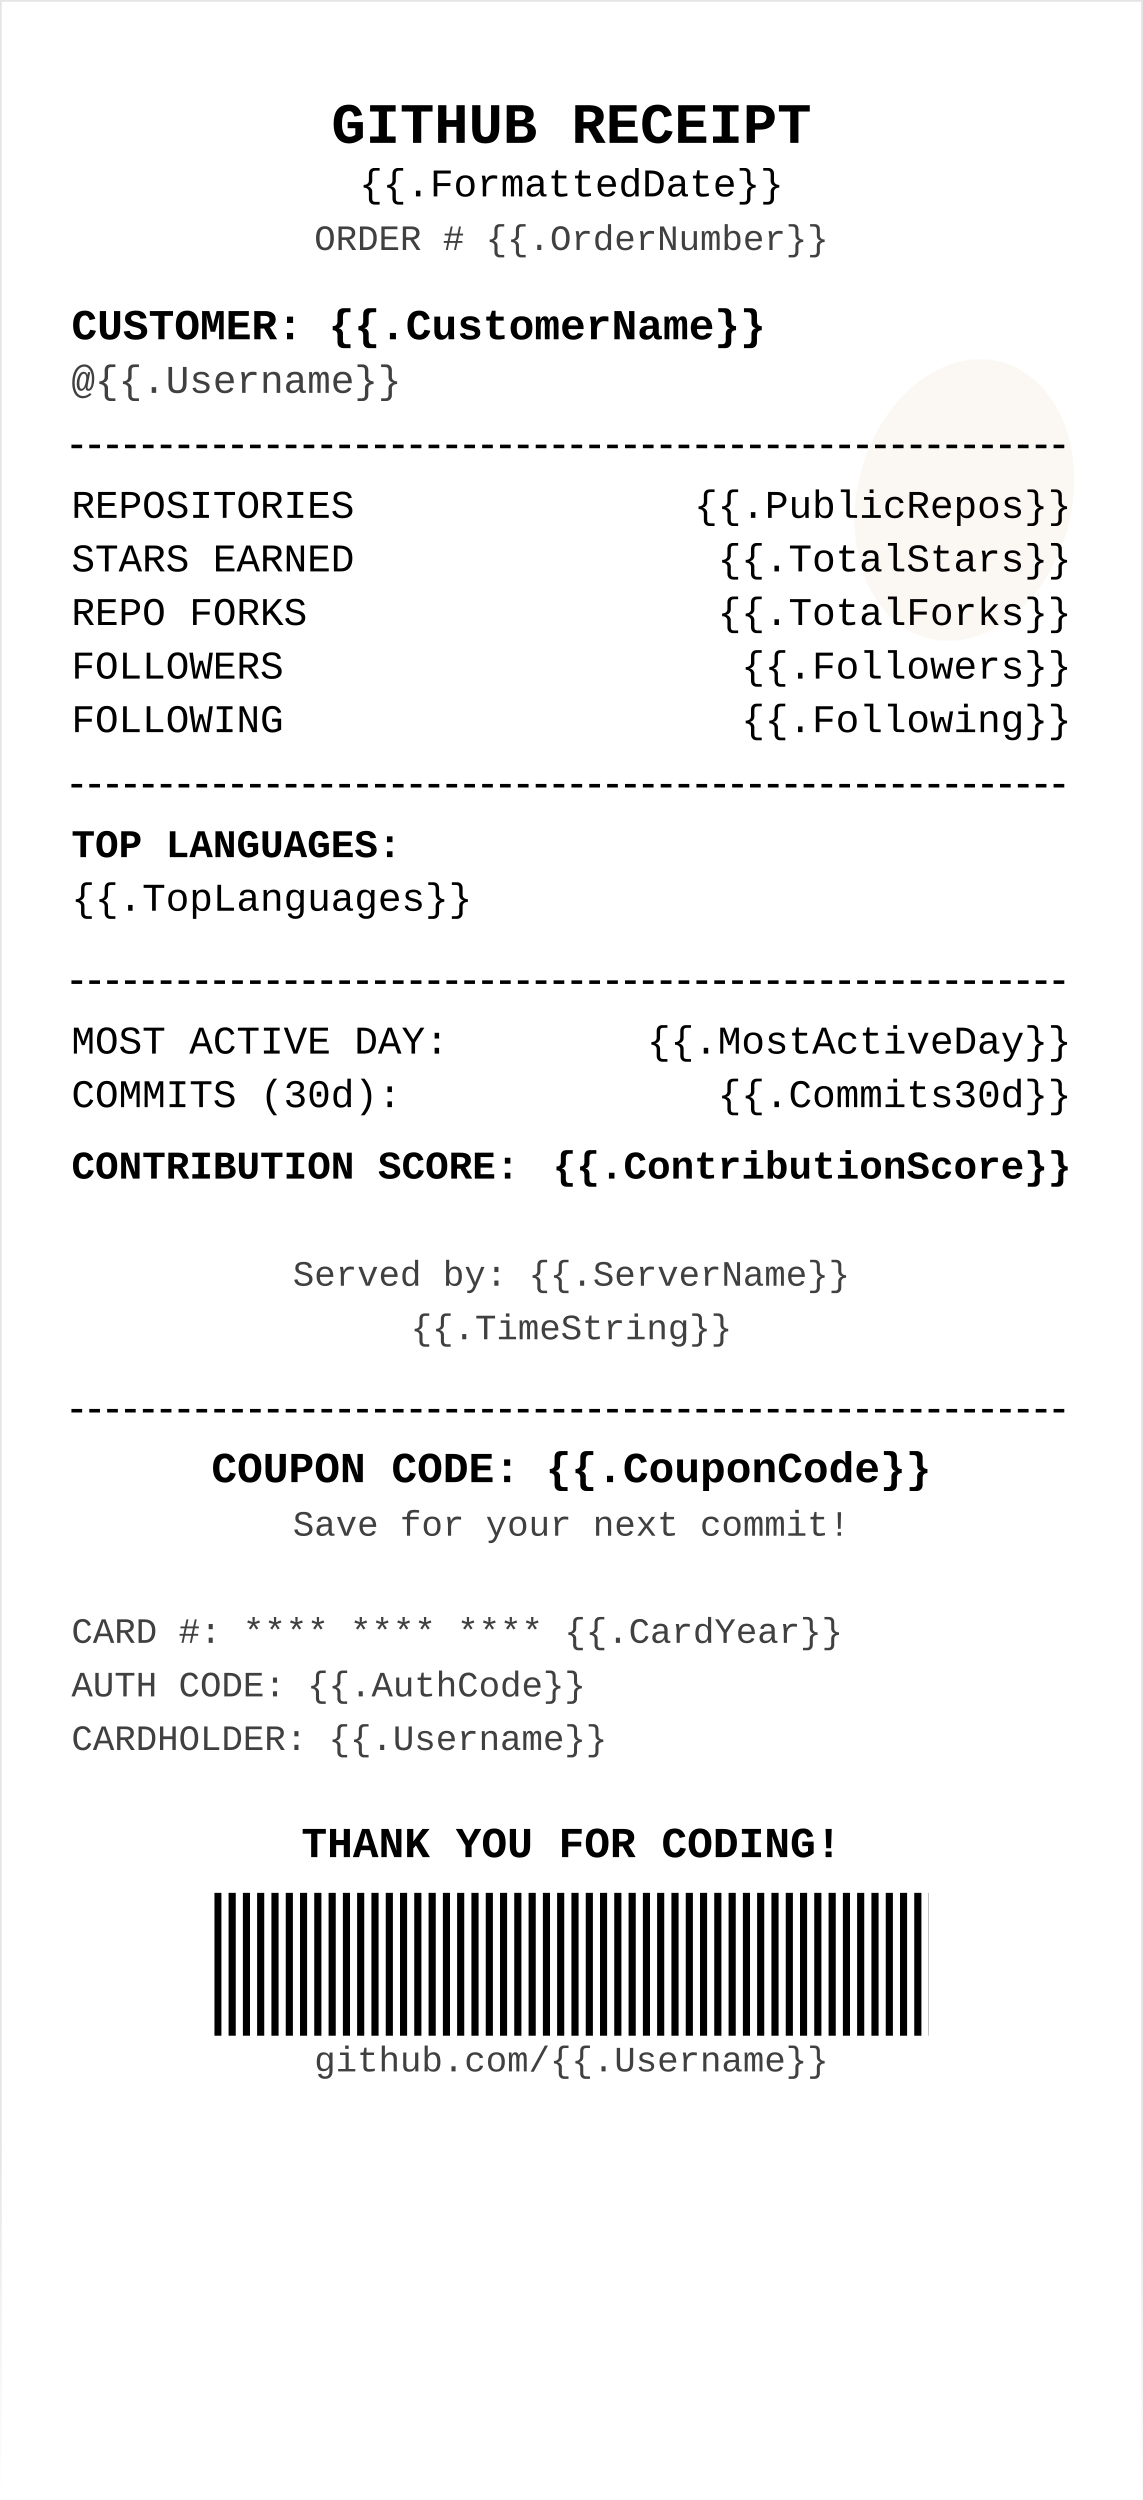
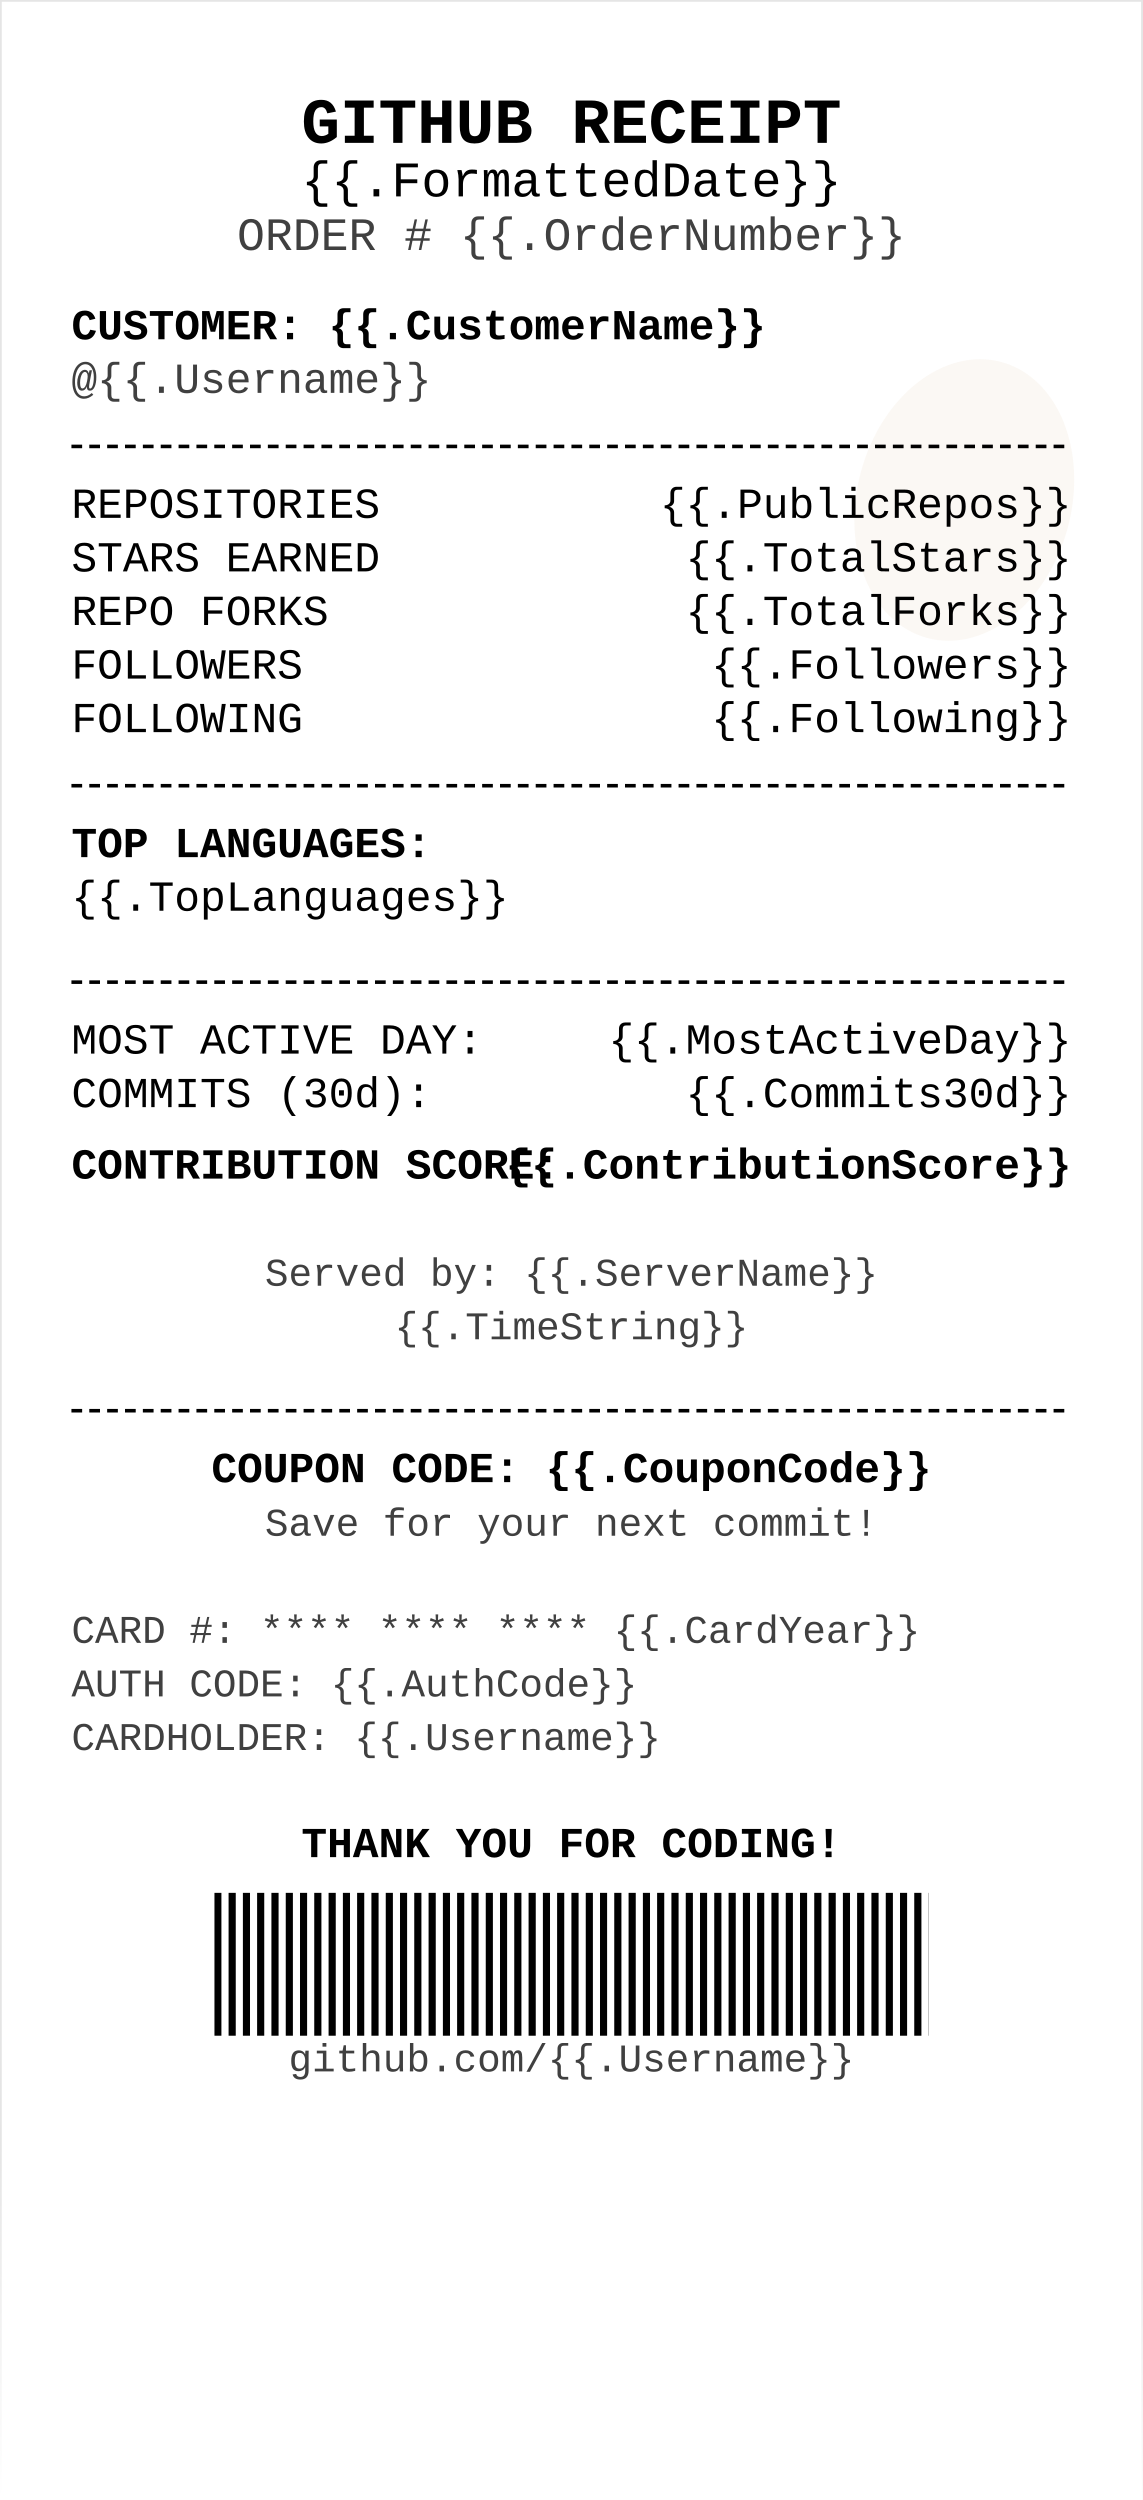
<svg xmlns="http://www.w3.org/2000/svg" width="320" height="700" viewBox="0 0 320 700">
  <style>
        .receipt-bg { fill: #ffffff; }
        .text { font-family: 'Courier New', Courier, monospace; }
        .text-bold { font-weight: 700; }
        .text-center { text-anchor: middle; }
        .text-right { text-anchor: end; }
        .opacity-75 { opacity: 0.75; }
        .dashed-line { stroke: #000000; stroke-width: 1; stroke-dasharray: 3, 2; fill: none; }
        .coffee-stain { fill: rgba(210, 180, 140, 0.1); }
        .shadow { filter: drop-shadow(0 4px 12px rgba(0, 0, 0, 0.1)); }
        .border { fill: none; stroke: #e5e5e5; stroke-width: 1; }
    </style>
  <rect x="0" y="0" width="320" height="700" class="receipt-bg shadow" />
  <rect x="0" y="0" width="320" height="700" class="border" />
  <ellipse cx="270" cy="140" rx="30" ry="40" transform="rotate(15 270 140)" class="coffee-stain" />
-   <text x="160" y="40" class="text text-bold text-center" font-size="16">GITHUB RECEIPT</text>
-   <text x="160" y="55" class="text text-center" font-size="11">{{.FormattedDate}}</text>
-   <text x="160" y="70" class="text text-center opacity-75" font-size="10">ORDER # {{.OrderNumber}}</text>
+   <text x="160" y="40" class="text text-bold text-center" font-size="18">GITHUB RECEIPT</text>
+   <text x="160" y="55" class="text text-center" font-size="14">{{.FormattedDate}}</text>
+   <text x="160" y="70" class="text text-center opacity-75" font-size="13">ORDER # {{.OrderNumber}}</text>
  <text x="20" y="95" class="text text-bold" font-size="12">CUSTOMER: {{.CustomerName}}</text>
-   <text x="20" y="110" class="text opacity-75" font-size="11">@{{.Username}}</text>
+   <text x="20" y="110" class="text opacity-75" font-size="12">@{{.Username}}</text>
  <line x1="20" y1="125" x2="300" y2="125" class="dashed-line" />
-   <text x="20" y="145" class="text" font-size="11">REPOSITORIES</text>
-   <text x="300" y="145" class="text text-right" font-size="11">{{.PublicRepos}}</text>
-   <text x="20" y="160" class="text" font-size="11">STARS EARNED</text>
-   <text x="300" y="160" class="text text-right" font-size="11">{{.TotalStars}}</text>
-   <text x="20" y="175" class="text" font-size="11">REPO FORKS</text>
-   <text x="300" y="175" class="text text-right" font-size="11">{{.TotalForks}}</text>
-   <text x="20" y="190" class="text" font-size="11">FOLLOWERS</text>
-   <text x="300" y="190" class="text text-right" font-size="11">{{.Followers}}</text>
-   <text x="20" y="205" class="text" font-size="11">FOLLOWING</text>
-   <text x="300" y="205" class="text text-right" font-size="11">{{.Following}}</text>
+   <text x="20" y="145" class="text" font-size="12">REPOSITORIES</text>
+   <text x="300" y="145" class="text text-right" font-size="12">{{.PublicRepos}}</text>
+   <text x="20" y="160" class="text" font-size="12">STARS EARNED</text>
+   <text x="300" y="160" class="text text-right" font-size="12">{{.TotalStars}}</text>
+   <text x="20" y="175" class="text" font-size="12">REPO FORKS</text>
+   <text x="300" y="175" class="text text-right" font-size="12">{{.TotalForks}}</text>
+   <text x="20" y="190" class="text" font-size="12">FOLLOWERS</text>
+   <text x="300" y="190" class="text text-right" font-size="12">{{.Followers}}</text>
+   <text x="20" y="205" class="text" font-size="12">FOLLOWING</text>
+   <text x="300" y="205" class="text text-right" font-size="12">{{.Following}}</text>
  <line x1="20" y1="220" x2="300" y2="220" class="dashed-line" />
-   <text x="20" y="240" class="text text-bold" font-size="11">TOP LANGUAGES:</text>
-   <text x="20" y="255" class="text" font-size="11">{{.TopLanguages}}</text>
+   <text x="20" y="240" class="text text-bold" font-size="12">TOP LANGUAGES:</text>
+   <text x="20" y="255" class="text" font-size="12">{{.TopLanguages}}</text>
  <line x1="20" y1="275" x2="300" y2="275" class="dashed-line" />
-   <text x="20" y="295" class="text" font-size="11">MOST ACTIVE DAY:</text>
-   <text x="300" y="295" class="text text-right" font-size="11">{{.MostActiveDay}}</text>
-   <text x="20" y="310" class="text" font-size="11">COMMITS (30d):</text>
-   <text x="300" y="310" class="text text-right" font-size="11">{{.Commits30d}}</text>
-   <text x="20" y="330" class="text text-bold" font-size="11">CONTRIBUTION SCORE:</text>
-   <text x="300" y="330" class="text text-bold text-right" font-size="11">{{.ContributionScore}}</text>
-   <text x="160" y="360" class="text text-center opacity-75" font-size="10">Served by: {{.ServerName}}</text>
-   <text x="160" y="375" class="text text-center opacity-75" font-size="10">{{.TimeString}}</text>
+   <text x="20" y="295" class="text" font-size="12">MOST ACTIVE DAY:</text>
+   <text x="300" y="295" class="text text-right" font-size="12">{{.MostActiveDay}}</text>
+   <text x="20" y="310" class="text" font-size="12">COMMITS (30d):</text>
+   <text x="300" y="310" class="text text-right" font-size="12">{{.Commits30d}}</text>
+   <text x="20" y="330" class="text text-bold" font-size="12">CONTRIBUTION SCORE:</text>
+   <text x="300" y="330" class="text text-bold text-right" font-size="12">{{.ContributionScore}}</text>
+   <text x="160" y="360" class="text text-center opacity-75" font-size="11">Served by: {{.ServerName}}</text>
+   <text x="160" y="375" class="text text-center opacity-75" font-size="11">{{.TimeString}}</text>
  <line x1="20" y1="395" x2="300" y2="395" class="dashed-line" />
  <text x="160" y="415" class="text text-center text-bold" font-size="12">COUPON CODE: {{.CouponCode}}</text>
-   <text x="160" y="430" class="text text-center opacity-75" font-size="10">Save for your next commit!</text>
-   <text x="20" y="460" class="text opacity-75" font-size="10">CARD #: **** **** **** {{.CardYear}}</text>
-   <text x="20" y="475" class="text opacity-75" font-size="10">AUTH CODE: {{.AuthCode}}</text>
-   <text x="20" y="490" class="text opacity-75" font-size="10">CARDHOLDER: {{.Username}}</text>
+   <text x="160" y="430" class="text text-center opacity-75" font-size="11">Save for your next commit!</text>
+   <text x="20" y="460" class="text opacity-75" font-size="11">CARD #: **** **** **** {{.CardYear}}</text>
+   <text x="20" y="475" class="text opacity-75" font-size="11">AUTH CODE: {{.AuthCode}}</text>
+   <text x="20" y="490" class="text opacity-75" font-size="11">CARDHOLDER: {{.Username}}</text>
  <text x="160" y="520" class="text text-center text-bold" font-size="12">THANK YOU FOR CODING!</text>
  <rect x="60" y="530" width="200" height="40" fill="url(#barcodePattern)" />
  <defs>
    <pattern id="barcodePattern" patternUnits="userSpaceOnUse" width="4" height="40">
      <rect x="0" y="0" width="2" height="40" fill="#000000" />
    </pattern>
    <linearGradient id="fadeGradient" x1="0%" y1="0%" x2="0%" y2="100%">
      <stop offset="0%" stop-color="#ffffff" stop-opacity="0" />
      <stop offset="100%" stop-color="#ffffff" stop-opacity="1" />
    </linearGradient>
  </defs>
  <rect x="0" y="600" width="320" height="100" fill="url(#fadeGradient)" />
-   <text x="160" y="580" class="text text-center opacity-75" font-size="10">github.com/{{.Username}}</text>
+   <text x="160" y="580" class="text text-center opacity-75" font-size="11">github.com/{{.Username}}</text>
</svg>
